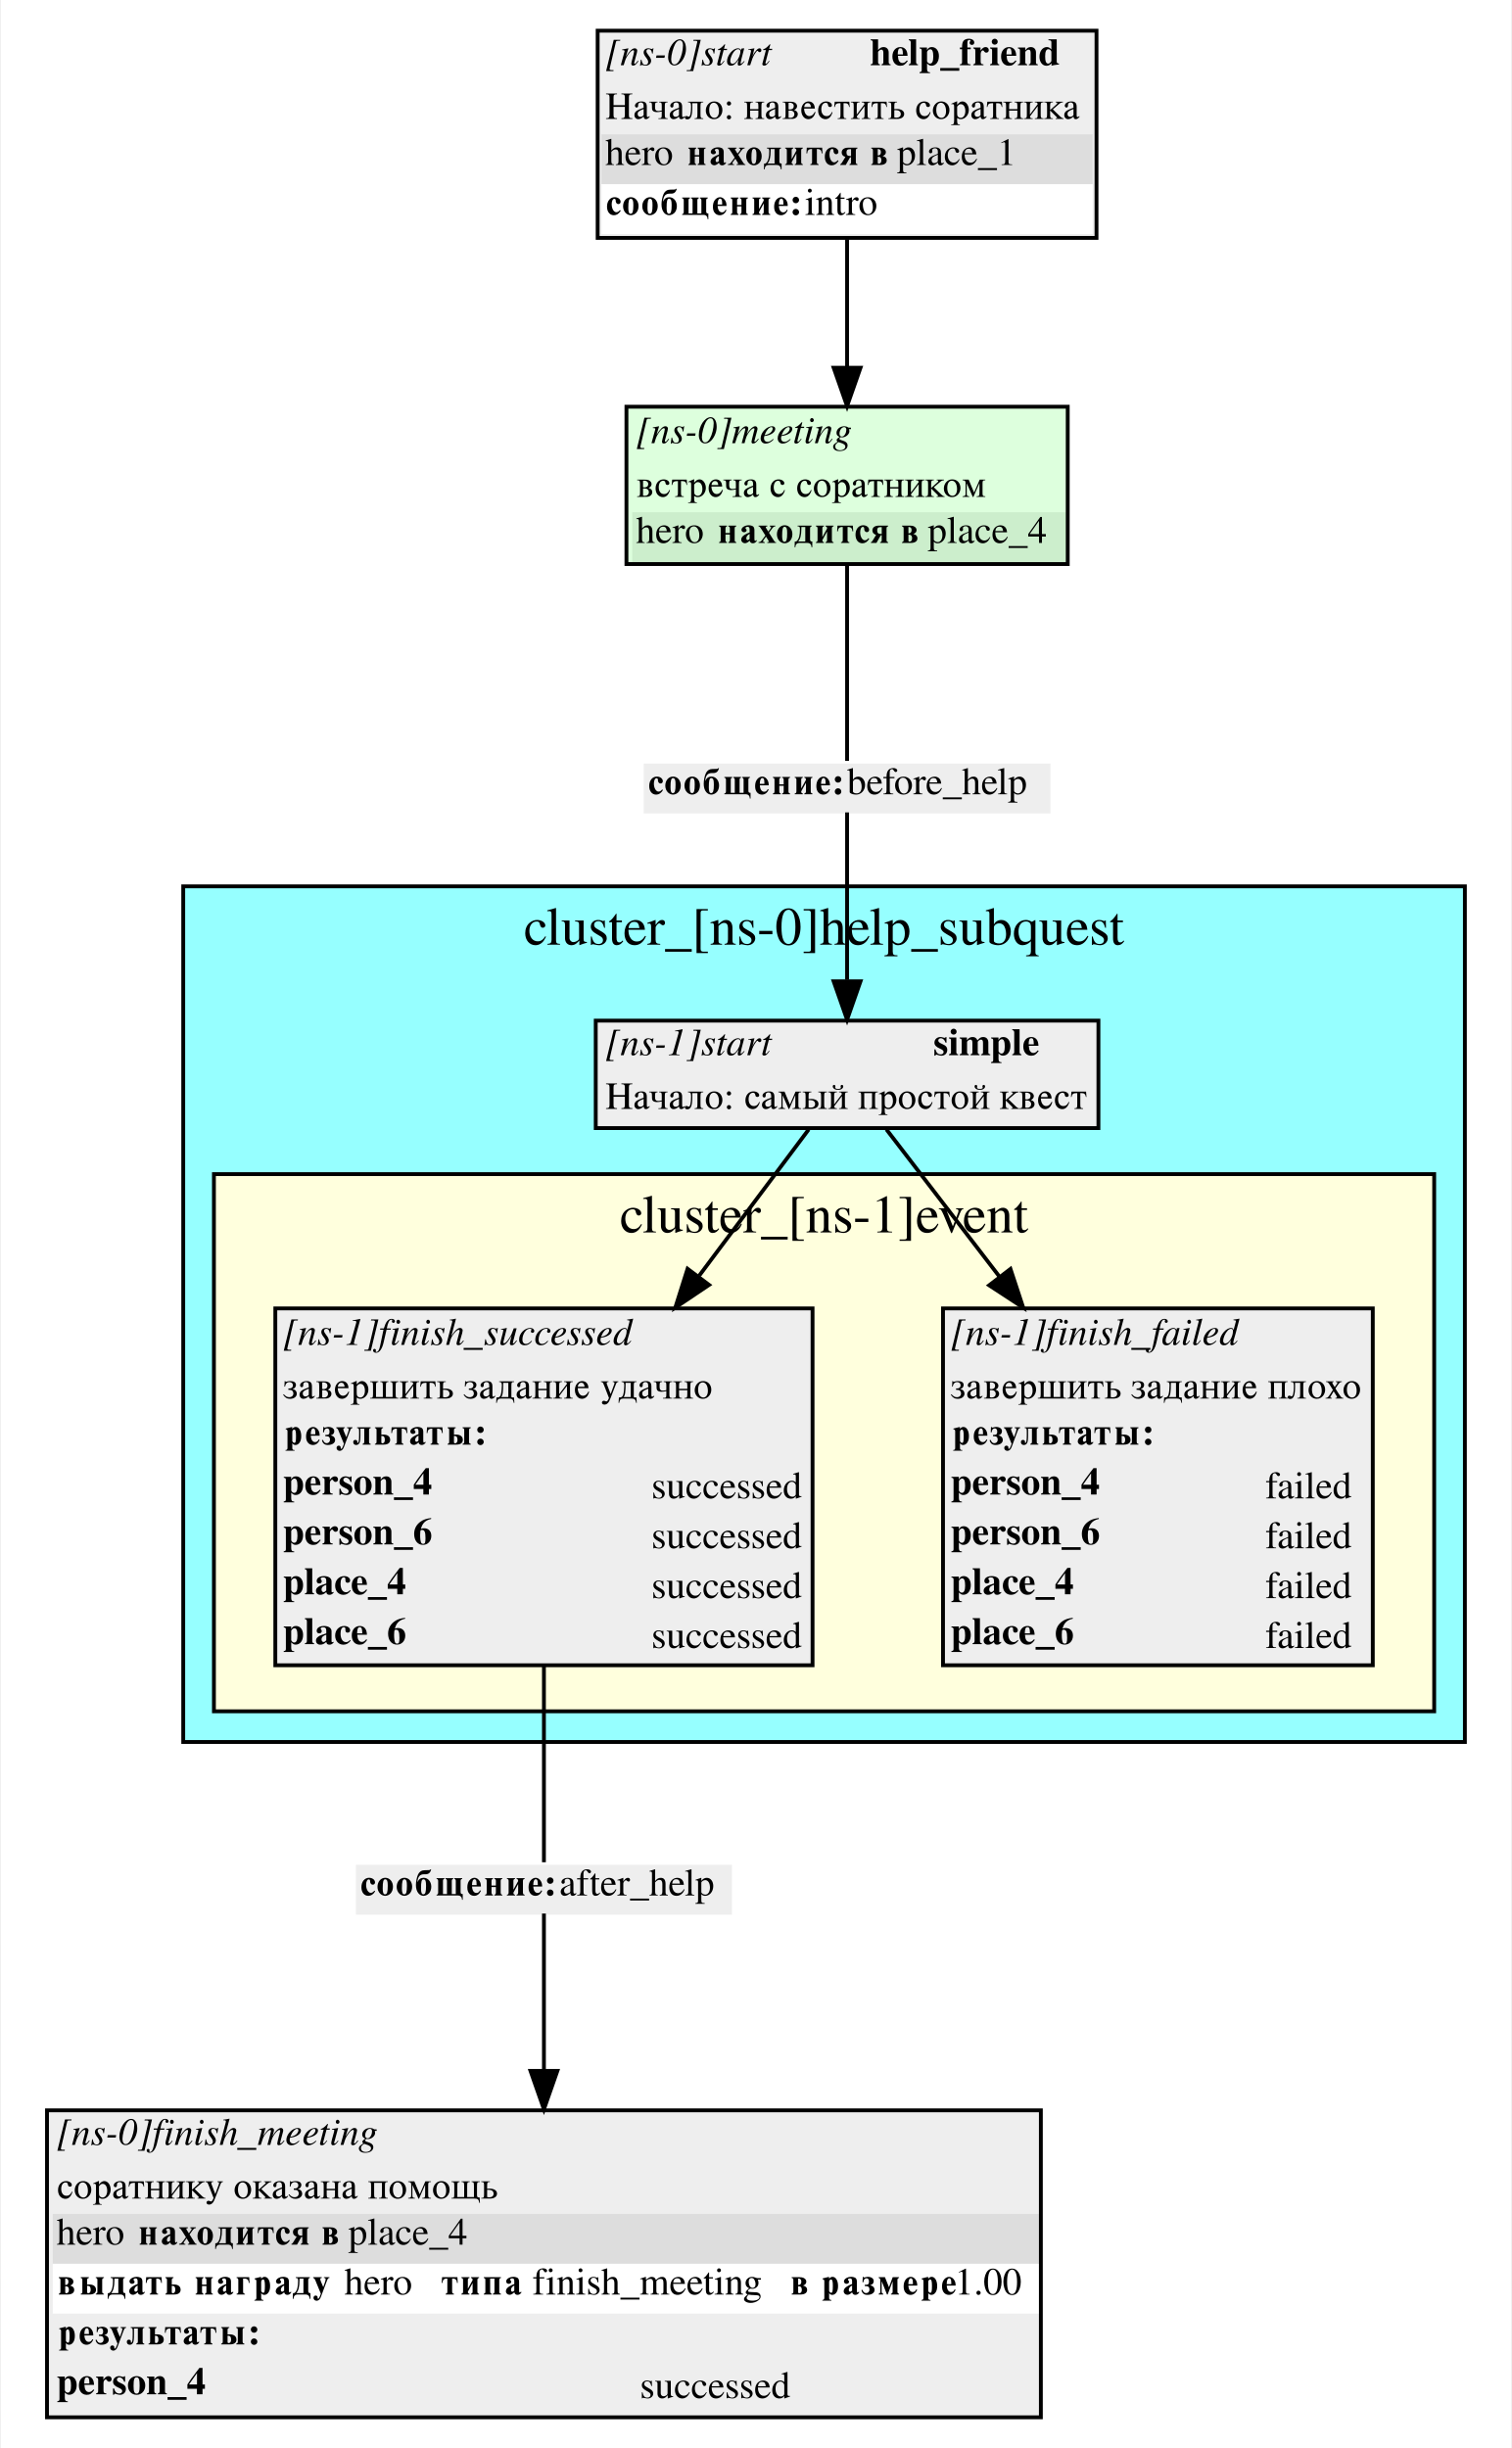
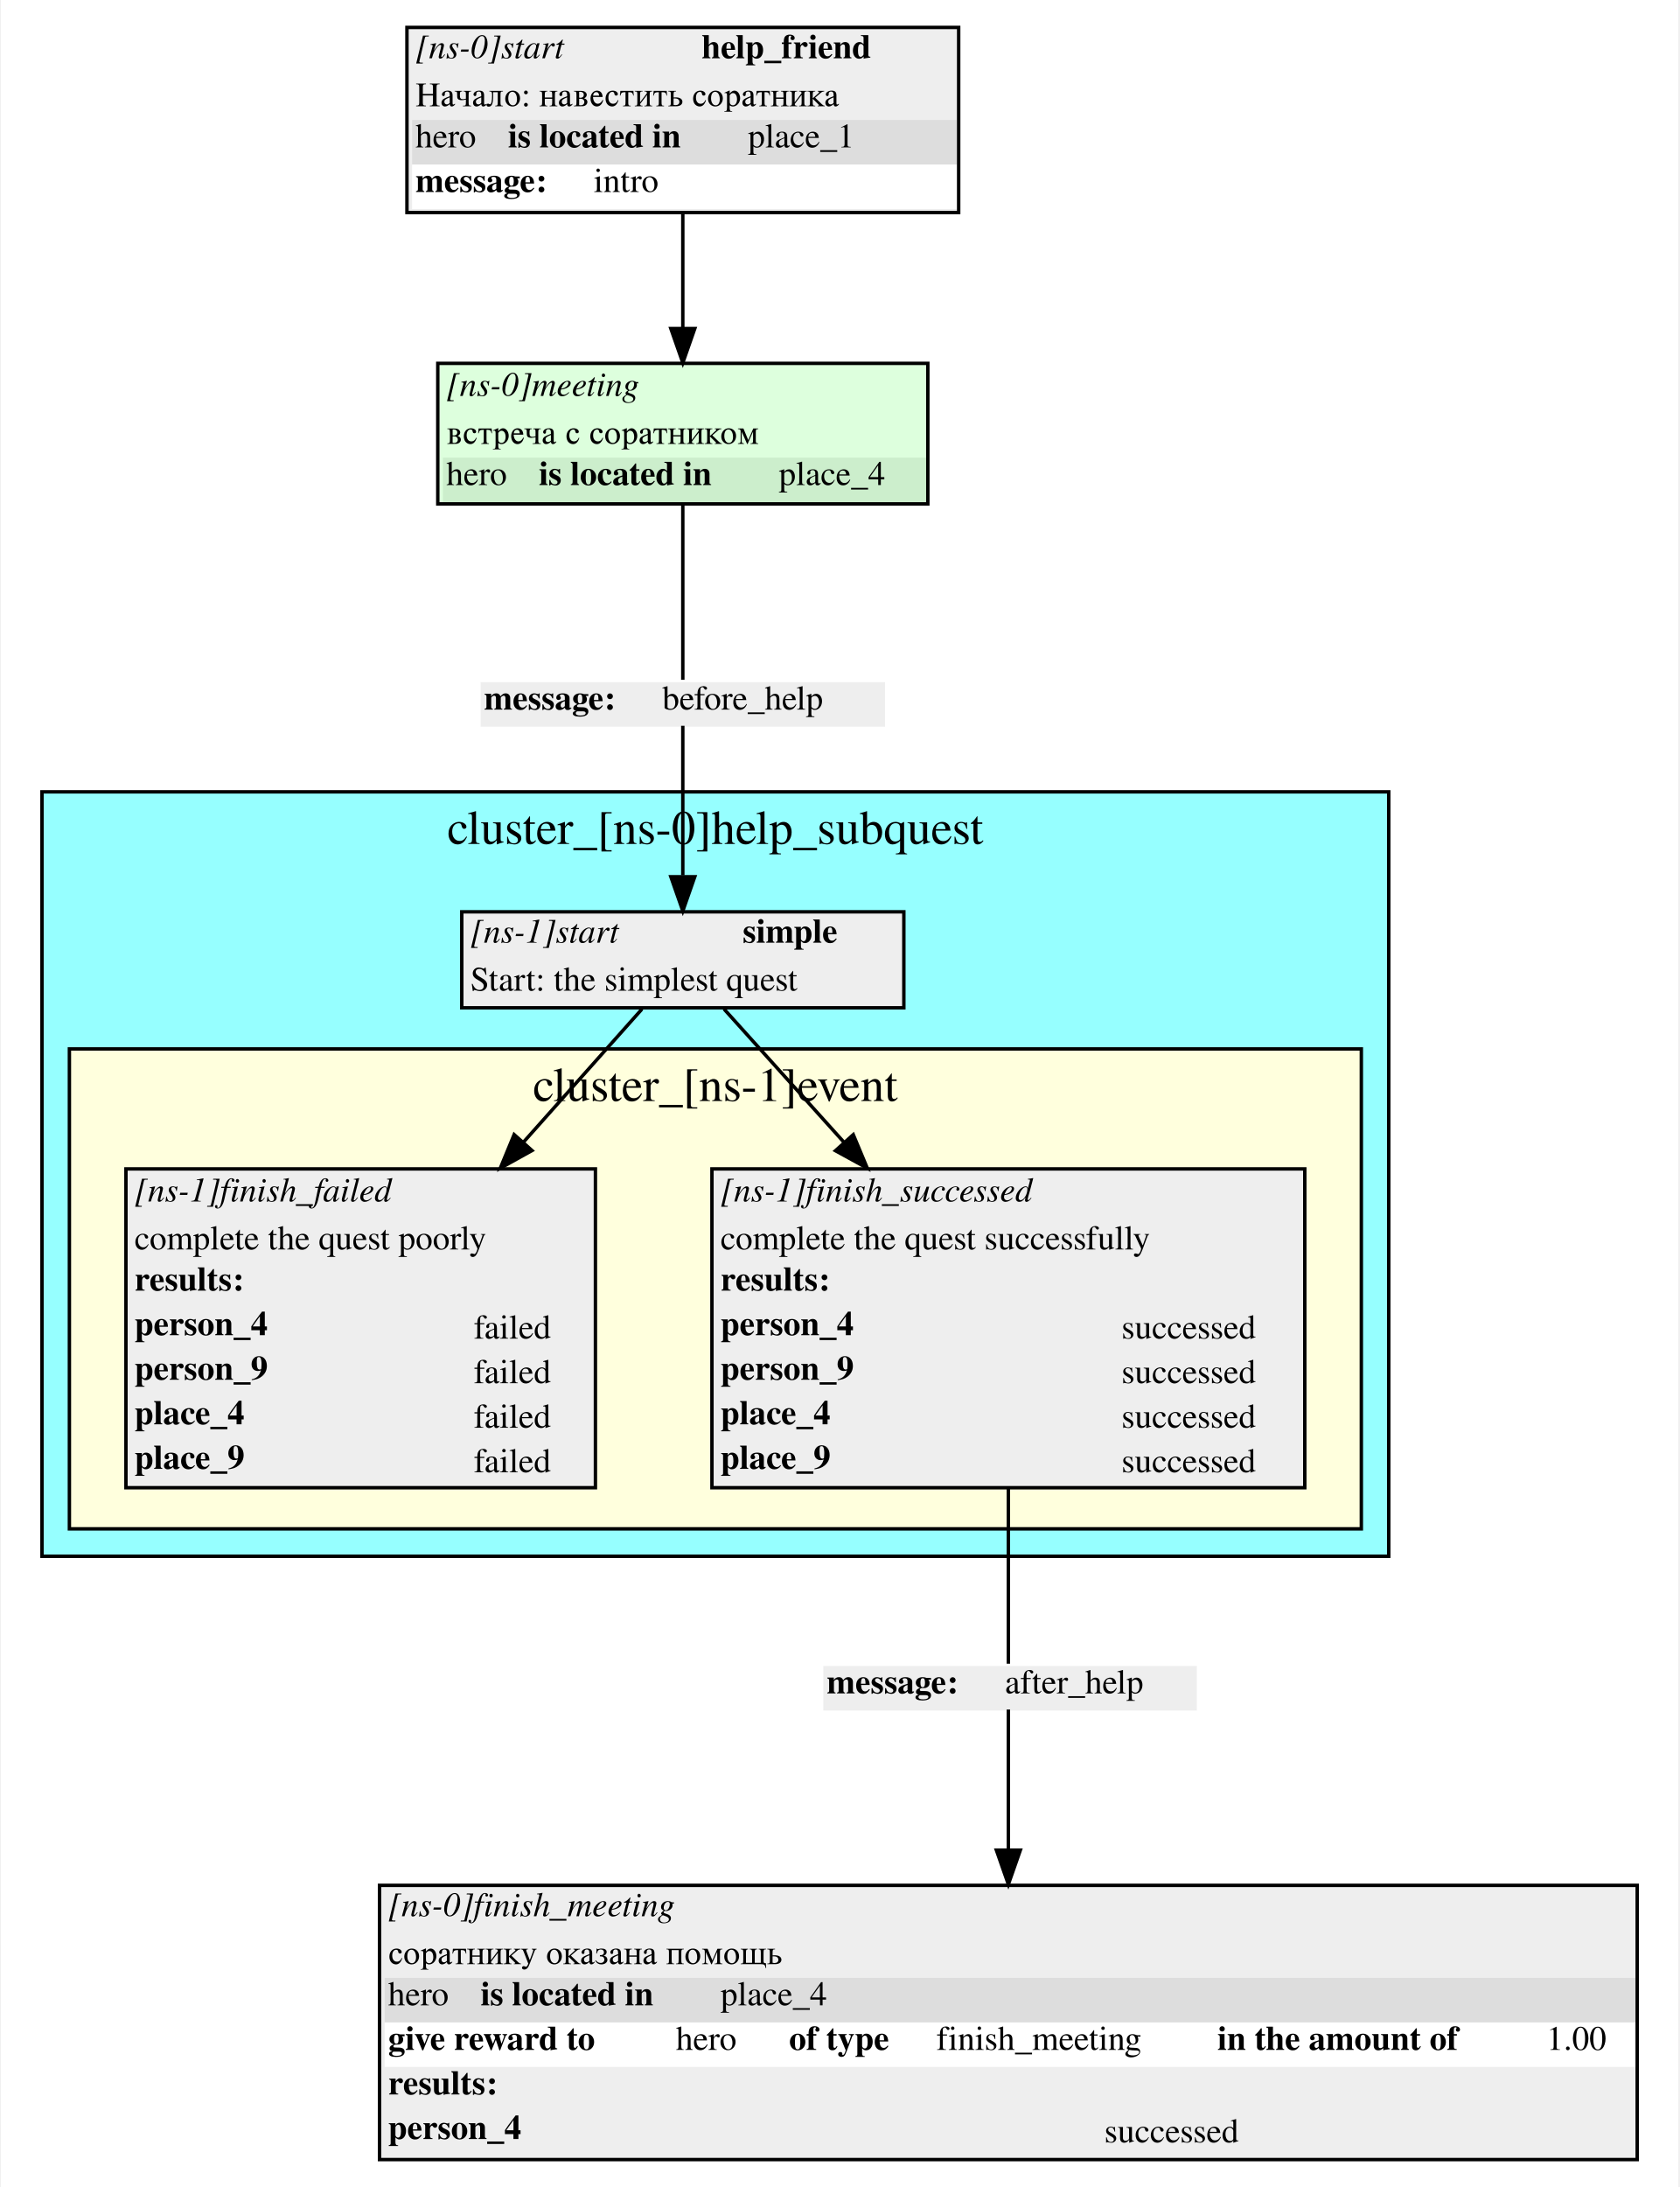
- <svg xmlns="http://www.w3.org/2000/svg" width="394pt" height="638pt" viewBox="0.00 0.00 393.50 638.00">
+ <svg xmlns="http://www.w3.org/2000/svg" width="490pt" height="638pt" viewBox="0.00 0.00 489.50 638.00">
  <g id="graph0" class="graph" transform="scale(1 1) rotate(0) translate(4 634)">
-     <polygon fill="white" stroke="none" points="-4,4 -4,-634 389.5,-634 389.5,4 -4,4" />
+     <polygon fill="white" stroke="transparent" points="-4,4 -4,-634 485.5,-634 485.5,4 -4,4" />
    <g id="clust1" class="cluster">
-       <polygon fill="#96ffff" stroke="black" points="43.5,-180 43.5,-403 377.5,-403 377.5,-180 43.5,-180" />
-       <text text-anchor="middle" x="210.5" y="-387.8" font-family="Times,serif" font-size="14.00">cluster_[ns-0]help_subquest</text>
+       <polygon fill="#96ffff" stroke="black" points="8,-180 8,-403 401,-403 401,-180 8,-180" />
+       <text text-anchor="middle" x="204.5" y="-387.8" font-family="Times,serif" font-size="14.00">cluster_[ns-0]help_subquest</text>
    </g>
    <g id="clust2" class="cluster">
-       <polygon fill="#ffffdd" stroke="black" points="51.5,-188 51.5,-328 369.5,-328 369.5,-188 51.5,-188" />
-       <text text-anchor="middle" x="210.5" y="-312.8" font-family="Times,serif" font-size="14.00">cluster_[ns-1]event</text>
+       <polygon fill="#ffffdd" stroke="black" points="16,-188 16,-328 393,-328 393,-188 16,-188" />
+       <text text-anchor="middle" x="204.5" y="-312.8" font-family="Times,serif" font-size="14.00">cluster_[ns-1]event</text>
    </g>
    <g id="node1" class="node">
-       <polygon fill="#eeeeee" stroke="none" points="151,-340 151,-368 282,-368 282,-340 151,-340" />
-       <text text-anchor="start" x="153.5" y="-359" font-family="Times,serif" font-style="italic" font-size="10.00">[ns-1]start</text>
-       <text text-anchor="start" x="239" y="-359" font-family="Times,serif" font-weight="bold" font-size="10.00">simple</text>
-       <text text-anchor="start" x="153.5" y="-345" font-family="Times,serif" font-size="10.00">Начало: самый простой квест</text>
-       <polygon fill="none" stroke="black" points="151,-340 151,-368 282,-368 282,-340 151,-340" />
+       <polygon fill="#eeeeee" stroke="transparent" points="130.5,-340 130.5,-368 259.5,-368 259.5,-340 130.5,-340" />
+       <text text-anchor="start" x="133" y="-359" font-family="Times,serif" font-style="italic" font-size="10.00">[ns-1]start</text>
+       <text text-anchor="start" x="212.5" y="-359" font-family="Times,serif" font-weight="bold" font-size="10.00">simple</text>
+       <text text-anchor="start" x="133" y="-345" font-family="Times,serif" font-size="10.00">Start: the simplest quest</text>
+       <polygon fill="none" stroke="black" points="130.5,-340 130.5,-368 259.5,-368 259.5,-340 130.5,-340" />
    </g>
    <g id="node3" class="node">
-       <polygon fill="#eeeeee" stroke="none" points="241.5,-200 241.5,-293 353.5,-293 353.5,-200 241.5,-200" />
-       <text text-anchor="start" x="243.5" y="-283.5" font-family="Times,serif" font-style="italic" font-size="10.00">[ns-1]finish_failed</text>
-       <text text-anchor="start" x="243.5" y="-269.5" font-family="Times,serif" font-size="10.00">завершить задание плохо</text>
-       <polygon fill="#eeeeee" stroke="none" points="242.5,-252.5 242.5,-265.5 352.5,-265.5 352.5,-252.5 242.5,-252.5" />
-       <text text-anchor="start" x="243.5" y="-257.5" font-family="Times,serif" font-weight="bold" font-size="10.00">результаты:</text>
-       <text text-anchor="start" x="243.5" y="-244.5" font-family="Times,serif" font-weight="bold" font-size="10.00">person_4</text>
-       <text text-anchor="start" x="325.5" y="-243.5" font-family="Times,serif" font-size="10.00">failed</text>
-       <text text-anchor="start" x="243.5" y="-231.5" font-family="Times,serif" font-weight="bold" font-size="10.00">person_6</text>
-       <text text-anchor="start" x="325.5" y="-230.5" font-family="Times,serif" font-size="10.00">failed</text>
-       <text text-anchor="start" x="243.5" y="-218.5" font-family="Times,serif" font-weight="bold" font-size="10.00">place_4</text>
-       <text text-anchor="start" x="325.5" y="-217.5" font-family="Times,serif" font-size="10.00">failed</text>
-       <text text-anchor="start" x="243.5" y="-205.5" font-family="Times,serif" font-weight="bold" font-size="10.00">place_6</text>
-       <text text-anchor="start" x="325.5" y="-204.5" font-family="Times,serif" font-size="10.00">failed</text>
-       <polygon fill="none" stroke="black" points="241.5,-200 241.5,-293 353.5,-293 353.5,-200 241.5,-200" />
+       <polygon fill="#eeeeee" stroke="transparent" points="203.5,-200 203.5,-293 376.5,-293 376.5,-200 203.5,-200" />
+       <text text-anchor="start" x="206" y="-283.5" font-family="Times,serif" font-style="italic" font-size="10.00">[ns-1]finish_successed</text>
+       <text text-anchor="start" x="206" y="-269.5" font-family="Times,serif" font-size="10.00">complete the quest successfully</text>
+       <polygon fill="#eeeeee" stroke="transparent" points="205,-252.5 205,-265.5 376,-265.5 376,-252.5 205,-252.5" />
+       <text text-anchor="start" x="206" y="-257.5" font-family="Times,serif" font-weight="bold" font-size="10.00">results:</text>
+       <text text-anchor="start" x="206" y="-244.5" font-family="Times,serif" font-weight="bold" font-size="10.00">person_4</text>
+       <text text-anchor="start" x="323" y="-243.5" font-family="Times,serif" font-size="10.00">successed</text>
+       <text text-anchor="start" x="206" y="-231.5" font-family="Times,serif" font-weight="bold" font-size="10.00">person_9</text>
+       <text text-anchor="start" x="323" y="-230.5" font-family="Times,serif" font-size="10.00">successed</text>
+       <text text-anchor="start" x="206" y="-218.5" font-family="Times,serif" font-weight="bold" font-size="10.00">place_4</text>
+       <text text-anchor="start" x="323" y="-217.5" font-family="Times,serif" font-size="10.00">successed</text>
+       <text text-anchor="start" x="206" y="-205.5" font-family="Times,serif" font-weight="bold" font-size="10.00">place_9</text>
+       <text text-anchor="start" x="323" y="-204.5" font-family="Times,serif" font-size="10.00">successed</text>
+       <polygon fill="none" stroke="black" points="203.5,-200 203.5,-293 376.5,-293 376.5,-200 203.5,-200" />
+     </g>
+     <g id="edge1" class="edge">
+       <path fill="none" stroke="black" d="M207.03,-339.64C216.05,-329.63 229.02,-315.22 242.04,-300.76" />
+       <polygon fill="black" stroke="black" points="244.74,-303 248.83,-293.22 239.54,-298.31 244.74,-303" />
+     </g>
+     <g id="node6" class="node">
+       <polygon fill="#eeeeee" stroke="transparent" points="32.5,-200 32.5,-293 169.5,-293 169.5,-200 32.5,-200" />
+       <text text-anchor="start" x="35" y="-283.5" font-family="Times,serif" font-style="italic" font-size="10.00">[ns-1]finish_failed</text>
+       <text text-anchor="start" x="35" y="-269.5" font-family="Times,serif" font-size="10.00">complete the quest poorly</text>
+       <polygon fill="#eeeeee" stroke="transparent" points="34,-252.5 34,-265.5 169,-265.5 169,-252.5 34,-252.5" />
+       <text text-anchor="start" x="35" y="-257.5" font-family="Times,serif" font-weight="bold" font-size="10.00">results:</text>
+       <text text-anchor="start" x="35" y="-244.5" font-family="Times,serif" font-weight="bold" font-size="10.00">person_4</text>
+       <text text-anchor="start" x="134" y="-243.5" font-family="Times,serif" font-size="10.00">failed</text>
+       <text text-anchor="start" x="35" y="-231.5" font-family="Times,serif" font-weight="bold" font-size="10.00">person_9</text>
+       <text text-anchor="start" x="134" y="-230.5" font-family="Times,serif" font-size="10.00">failed</text>
+       <text text-anchor="start" x="35" y="-218.5" font-family="Times,serif" font-weight="bold" font-size="10.00">place_4</text>
+       <text text-anchor="start" x="134" y="-217.5" font-family="Times,serif" font-size="10.00">failed</text>
+       <text text-anchor="start" x="35" y="-205.5" font-family="Times,serif" font-weight="bold" font-size="10.00">place_9</text>
+       <text text-anchor="start" x="134" y="-204.5" font-family="Times,serif" font-size="10.00">failed</text>
+       <polygon fill="none" stroke="black" points="32.5,-200 32.5,-293 169.5,-293 169.5,-200 32.5,-200" />
+     </g>
+     <g id="edge2" class="edge">
+       <path fill="none" stroke="black" d="M183.09,-339.64C174.18,-329.63 161.34,-315.22 148.46,-300.76" />
+       <polygon fill="black" stroke="black" points="151,-298.36 141.74,-293.22 145.78,-303.02 151,-298.36" />
+     </g>
+     <g id="node2" class="node">
+       <polygon fill="#ddffdd" stroke="transparent" points="123.5,-487 123.5,-528 266.5,-528 266.5,-487 123.5,-487" />
+       <text text-anchor="start" x="126" y="-518.5" font-family="Times,serif" font-style="italic" font-size="10.00">[ns-0]meeting</text>
+       <text text-anchor="start" x="126" y="-504.5" font-family="Times,serif" font-size="10.00">встреча с соратником</text>
+       <polygon fill="#cceecc" stroke="transparent" points="125,-487.5 125,-500.5 266,-500.5 266,-487.5 125,-487.5" />
+       <text text-anchor="start" x="126" y="-492.5" font-family="Times,serif" font-size="10.00">hero </text>
+       <text text-anchor="start" x="153" y="-492.5" font-family="Times,serif" font-weight="bold" font-size="10.00">is located in</text>
+       <text text-anchor="start" x="223" y="-492.5" font-family="Times,serif" font-size="10.00"> place_4</text>
+       <polygon fill="none" stroke="black" points="123.5,-487 123.5,-528 266.5,-528 266.5,-487 123.5,-487" />
+     </g>
+     <g id="node8" class="node">
+       <polygon fill="#eeeeee" stroke="transparent" points="136,-422 136,-435 254,-435 254,-422 136,-422" />
+       <text text-anchor="start" x="137" y="-427" font-family="Times,serif" font-weight="bold" font-size="10.00">message:</text>
+       <text text-anchor="start" x="189" y="-427" font-family="Times,serif" font-size="10.00"> before_help</text>
+     </g>
+     <g id="edge5" class="edge">
+       <path fill="none" stroke="black" d="M195,-486.8C195,-469.8 195,-446.35 195,-435.69" />
+     </g>
+     <g id="node7" class="node">
+       <polygon fill="#eeeeee" stroke="transparent" points="236,-135 236,-148 345,-148 345,-135 236,-135" />
+       <text text-anchor="start" x="237" y="-140" font-family="Times,serif" font-weight="bold" font-size="10.00">message:</text>
+       <text text-anchor="start" x="289" y="-140" font-family="Times,serif" font-size="10.00"> after_help</text>
+     </g>
+     <g id="edge3" class="edge">
+       <path fill="none" stroke="black" d="M290,-199.95C290,-179.84 290,-158.55 290,-148.66" />
+     </g>
+     <g id="node4" class="node">
+       <polygon fill="#eeeeee" stroke="transparent" points="114.5,-572 114.5,-626 275.5,-626 275.5,-572 114.5,-572" />
+       <text text-anchor="start" x="117" y="-617" font-family="Times,serif" font-style="italic" font-size="10.00">[ns-0]start</text>
+       <text text-anchor="start" x="200.5" y="-617" font-family="Times,serif" font-weight="bold" font-size="10.00">help_friend</text>
+       <text text-anchor="start" x="117" y="-603" font-family="Times,serif" font-size="10.00">Начало: навестить соратника</text>
+       <polygon fill="#dddddd" stroke="transparent" points="116,-586 116,-599 275,-599 275,-586 116,-586" />
+       <text text-anchor="start" x="117" y="-591" font-family="Times,serif" font-size="10.00">hero </text>
+       <text text-anchor="start" x="144" y="-591" font-family="Times,serif" font-weight="bold" font-size="10.00">is located in</text>
+       <text text-anchor="start" x="214" y="-591" font-family="Times,serif" font-size="10.00"> place_1</text>
+       <polygon fill="#ffffff" stroke="transparent" points="116,-573 116,-586 275,-586 275,-573 116,-573" />
+       <text text-anchor="start" x="117" y="-578" font-family="Times,serif" font-weight="bold" font-size="10.00">message:</text>
+       <text text-anchor="start" x="169" y="-578" font-family="Times,serif" font-size="10.00"> intro</text>
+       <polygon fill="none" stroke="black" points="114.5,-572 114.5,-626 275.5,-626 275.5,-572 114.5,-572" />
+     </g>
+     <g id="edge7" class="edge">
+       <path fill="none" stroke="black" d="M195,-571.63C195,-561.19 195,-549.13 195,-538.37" />
+       <polygon fill="black" stroke="black" points="198.5,-538.15 195,-528.15 191.5,-538.15 198.5,-538.15" />
+     </g>
+     <g id="node5" class="node">
+       <polygon fill="#eeeeee" stroke="transparent" points="106.5,-4 106.5,-84 473.5,-84 473.5,-4 106.5,-4" />
+       <text text-anchor="start" x="109" y="-75" font-family="Times,serif" font-style="italic" font-size="10.00">[ns-0]finish_meeting</text>
+       <text text-anchor="start" x="109" y="-61" font-family="Times,serif" font-size="10.00">соратнику оказана помощь</text>
+       <polygon fill="#dddddd" stroke="transparent" points="108,-44 108,-57 473,-57 473,-44 108,-44" />
+       <text text-anchor="start" x="109" y="-49" font-family="Times,serif" font-size="10.00">hero </text>
+       <text text-anchor="start" x="136" y="-49" font-family="Times,serif" font-weight="bold" font-size="10.00">is located in</text>
+       <text text-anchor="start" x="206" y="-49" font-family="Times,serif" font-size="10.00"> place_4</text>
+       <polygon fill="#ffffff" stroke="transparent" points="108,-31 108,-44 473,-44 473,-31 108,-31" />
+       <text text-anchor="start" x="109" y="-36" font-family="Times,serif" font-weight="bold" font-size="10.00">give reward to </text>
+       <text text-anchor="start" x="193" y="-36" font-family="Times,serif" font-size="10.00">  hero </text>
+       <text text-anchor="start" x="226" y="-36" font-family="Times,serif" font-weight="bold" font-size="10.00">of type </text>
+       <text text-anchor="start" x="269" y="-36" font-family="Times,serif" font-size="10.00"> finish_meeting </text>
+       <text text-anchor="start" x="351" y="-36" font-family="Times,serif" font-weight="bold" font-size="10.00">in the amount of</text>
+       <text text-anchor="start" x="447" y="-36" font-family="Times,serif" font-size="10.00"> 1.00</text>
+       <polygon fill="#eeeeee" stroke="transparent" points="108,-18 108,-31 473,-31 473,-18 108,-18" />
+       <text text-anchor="start" x="109" y="-23" font-family="Times,serif" font-weight="bold" font-size="10.00">results:</text>
+       <text text-anchor="start" x="109" y="-10" font-family="Times,serif" font-weight="bold" font-size="10.00">person_4</text>
+       <text text-anchor="start" x="318" y="-9" font-family="Times,serif" font-size="10.00">successed</text>
+       <polygon fill="none" stroke="black" points="106.5,-4 106.5,-84 473.5,-84 473.5,-4 106.5,-4" />
+     </g>
+     <g id="edge4" class="edge">
+       <path fill="none" stroke="black" d="M290,-135.28C290,-126.99 290,-110.83 290,-94.44" />
+       <polygon fill="black" stroke="black" points="293.5,-94.27 290,-84.27 286.5,-94.27 293.5,-94.27" />
    </g>
    <g id="edge6" class="edge">
-       <path fill="none" stroke="black" d="M226.759,-339.638C234.373,-329.72 245.302,-315.486 256.299,-301.163" />
-       <polygon fill="black" stroke="black" points="259.082,-303.286 262.396,-293.223 253.529,-299.023 259.082,-303.286" />
-     </g>
-     <g id="node4" class="node">
-       <polygon fill="#eeeeee" stroke="none" points="67.5,-200 67.5,-293 207.5,-293 207.5,-200 67.5,-200" />
-       <text text-anchor="start" x="69.5" y="-283.5" font-family="Times,serif" font-style="italic" font-size="10.00">[ns-1]finish_successed</text>
-       <text text-anchor="start" x="69.5" y="-269.5" font-family="Times,serif" font-size="10.00">завершить задание удачно</text>
-       <polygon fill="#eeeeee" stroke="none" points="68.5,-252.5 68.5,-265.5 206.5,-265.5 206.5,-252.5 68.5,-252.5" />
-       <text text-anchor="start" x="69.5" y="-257.5" font-family="Times,serif" font-weight="bold" font-size="10.00">результаты:</text>
-       <text text-anchor="start" x="69.5" y="-244.5" font-family="Times,serif" font-weight="bold" font-size="10.00">person_4</text>
-       <text text-anchor="start" x="165.5" y="-243.5" font-family="Times,serif" font-size="10.00">successed</text>
-       <text text-anchor="start" x="69.5" y="-231.5" font-family="Times,serif" font-weight="bold" font-size="10.00">person_6</text>
-       <text text-anchor="start" x="165.5" y="-230.5" font-family="Times,serif" font-size="10.00">successed</text>
-       <text text-anchor="start" x="69.5" y="-218.5" font-family="Times,serif" font-weight="bold" font-size="10.00">place_4</text>
-       <text text-anchor="start" x="165.5" y="-217.5" font-family="Times,serif" font-size="10.00">successed</text>
-       <text text-anchor="start" x="69.5" y="-205.5" font-family="Times,serif" font-weight="bold" font-size="10.00">place_6</text>
-       <text text-anchor="start" x="165.5" y="-204.5" font-family="Times,serif" font-size="10.00">successed</text>
-       <polygon fill="none" stroke="black" points="67.5,-200 67.5,-293 207.5,-293 207.5,-200 67.5,-200" />
-     </g>
-     <g id="edge7" class="edge">
-       <path fill="none" stroke="black" d="M206.495,-339.638C199.137,-329.812 188.606,-315.75 177.981,-301.56" />
-       <polygon fill="black" stroke="black" points="180.533,-299.129 171.738,-293.223 174.93,-303.325 180.533,-299.129" />
-     </g>
-     <g id="node2" class="node">
-       <polygon fill="#eeeeee" stroke="none" points="151.5,-572 151.5,-626 281.5,-626 281.5,-572 151.5,-572" />
-       <text text-anchor="start" x="153.5" y="-617" font-family="Times,serif" font-style="italic" font-size="10.00">[ns-0]start</text>
-       <text text-anchor="start" x="222.5" y="-617" font-family="Times,serif" font-weight="bold" font-size="10.00">help_friend</text>
-       <text text-anchor="start" x="153.5" y="-603" font-family="Times,serif" font-size="10.00">Начало: навестить соратника</text>
-       <polygon fill="#dddddd" stroke="none" points="152.5,-586 152.5,-599 280.5,-599 280.5,-586 152.5,-586" />
-       <text text-anchor="start" x="153.5" y="-591" font-family="Times,serif" font-size="10.00">hero </text>
-       <text text-anchor="start" x="174.5" y="-591" font-family="Times,serif" font-weight="bold" font-size="10.00">находится в</text>
-       <text text-anchor="start" x="229.5" y="-591" font-family="Times,serif" font-size="10.00"> place_1</text>
-       <polygon fill="#ffffff" stroke="none" points="152.5,-573 152.5,-586 280.5,-586 280.5,-573 152.5,-573" />
-       <text text-anchor="start" x="153.5" y="-578" font-family="Times,serif" font-weight="bold" font-size="10.00">сообщение:</text>
-       <text text-anchor="start" x="205.5" y="-578" font-family="Times,serif" font-size="10.00"> intro</text>
-       <polygon fill="none" stroke="black" points="151.5,-572 151.5,-626 281.5,-626 281.5,-572 151.5,-572" />
-     </g>
-     <g id="node5" class="node">
-       <polygon fill="#ddffdd" stroke="none" points="159,-487 159,-528 274,-528 274,-487 159,-487" />
-       <text text-anchor="start" x="161.5" y="-518.5" font-family="Times,serif" font-style="italic" font-size="10.00">[ns-0]meeting</text>
-       <text text-anchor="start" x="161.5" y="-504.5" font-family="Times,serif" font-size="10.00">встреча с соратником</text>
-       <polygon fill="#cceecc" stroke="none" points="160.5,-487.5 160.5,-500.5 273.5,-500.5 273.5,-487.5 160.5,-487.5" />
-       <text text-anchor="start" x="161.5" y="-492.5" font-family="Times,serif" font-size="10.00">hero </text>
-       <text text-anchor="start" x="182.5" y="-492.5" font-family="Times,serif" font-weight="bold" font-size="10.00">находится в</text>
-       <text text-anchor="start" x="237.5" y="-492.5" font-family="Times,serif" font-size="10.00"> place_4</text>
-       <polygon fill="none" stroke="black" points="159,-487 159,-528 274,-528 274,-487 159,-487" />
-     </g>
-     <g id="edge3" class="edge">
-       <path fill="none" stroke="black" d="M216.5,-571.631C216.5,-561.19 216.5,-549.132 216.5,-538.37" />
-       <polygon fill="black" stroke="black" points="220,-538.148 216.5,-528.148 213,-538.148 220,-538.148" />
-     </g>
-     <g id="node7" class="node">
-       <polygon fill="#eeeeee" stroke="none" points="88.5,-135 88.5,-148 186.5,-148 186.5,-135 88.5,-135" />
-       <text text-anchor="start" x="89.5" y="-140" font-family="Times,serif" font-weight="bold" font-size="10.00">сообщение:</text>
-       <text text-anchor="start" x="141.5" y="-140" font-family="Times,serif" font-size="10.00"> after_help</text>
-     </g>
-     <g id="edge1" class="edge">
-       <path fill="none" stroke="black" d="M137.5,-199.945C137.5,-179.841 137.5,-158.554 137.5,-148.664" />
-     </g>
-     <g id="node8" class="node">
-       <polygon fill="#eeeeee" stroke="none" points="163.5,-422 163.5,-435 269.5,-435 269.5,-422 163.5,-422" />
-       <text text-anchor="start" x="164.5" y="-427" font-family="Times,serif" font-weight="bold" font-size="10.00">сообщение:</text>
-       <text text-anchor="start" x="216.5" y="-427" font-family="Times,serif" font-size="10.00"> before_help</text>
-     </g>
-     <g id="edge4" class="edge">
-       <path fill="none" stroke="black" d="M216.5,-486.799C216.5,-469.8 216.5,-446.35 216.5,-435.687" />
-     </g>
-     <g id="node6" class="node">
-       <polygon fill="#eeeeee" stroke="none" points="8,-4 8,-84 267,-84 267,-4 8,-4" />
-       <text text-anchor="start" x="10.5" y="-75" font-family="Times,serif" font-style="italic" font-size="10.00">[ns-0]finish_meeting</text>
-       <text text-anchor="start" x="10.5" y="-61" font-family="Times,serif" font-size="10.00">соратнику оказана помощь</text>
-       <polygon fill="#dddddd" stroke="none" points="9.5,-44 9.5,-57 266.5,-57 266.5,-44 9.5,-44" />
-       <text text-anchor="start" x="10.5" y="-49" font-family="Times,serif" font-size="10.00">hero </text>
-       <text text-anchor="start" x="31.5" y="-49" font-family="Times,serif" font-weight="bold" font-size="10.00">находится в</text>
-       <text text-anchor="start" x="86.5" y="-49" font-family="Times,serif" font-size="10.00"> place_4</text>
-       <polygon fill="#ffffff" stroke="none" points="9.5,-31 9.5,-44 266.5,-44 266.5,-31 9.5,-31" />
-       <text text-anchor="start" x="10.5" y="-36" font-family="Times,serif" font-weight="bold" font-size="10.00">выдать награду </text>
-       <text text-anchor="start" x="85.5" y="-36" font-family="Times,serif" font-size="10.00">  hero </text>
-       <text text-anchor="start" x="110.5" y="-36" font-family="Times,serif" font-weight="bold" font-size="10.00">типа </text>
-       <text text-anchor="start" x="134.5" y="-36" font-family="Times,serif" font-size="10.00"> finish_meeting </text>
-       <text text-anchor="start" x="201.5" y="-36" font-family="Times,serif" font-weight="bold" font-size="10.00">в размере</text>
-       <text text-anchor="start" x="244.5" y="-36" font-family="Times,serif" font-size="10.00"> 1.00</text>
-       <polygon fill="#eeeeee" stroke="none" points="9.5,-18 9.5,-31 266.5,-31 266.5,-18 9.5,-18" />
-       <text text-anchor="start" x="10.5" y="-23" font-family="Times,serif" font-weight="bold" font-size="10.00">результаты:</text>
-       <text text-anchor="start" x="10.5" y="-10" font-family="Times,serif" font-weight="bold" font-size="10.00">person_4</text>
-       <text text-anchor="start" x="162.5" y="-9" font-family="Times,serif" font-size="10.00">successed</text>
-       <polygon fill="none" stroke="black" points="8,-4 8,-84 267,-84 267,-4 8,-4" />
-     </g>
-     <g id="edge2" class="edge">
-       <path fill="none" stroke="black" d="M137.5,-135.282C137.5,-126.992 137.5,-110.826 137.5,-94.437" />
-       <polygon fill="black" stroke="black" points="141,-94.272 137.5,-84.272 134,-94.272 141,-94.272" />
-     </g>
-     <g id="edge5" class="edge">
-       <path fill="none" stroke="black" d="M216.5,-422.272C216.5,-412.968 216.5,-394.06 216.5,-378.654" />
-       <polygon fill="black" stroke="black" points="220,-378.241 216.5,-368.241 213,-378.241 220,-378.241" />
+       <path fill="none" stroke="black" d="M195,-422.27C195,-412.97 195,-394.06 195,-378.65" />
+       <polygon fill="black" stroke="black" points="198.5,-378.24 195,-368.24 191.5,-378.24 198.5,-378.24" />
    </g>
  </g>
</svg>
